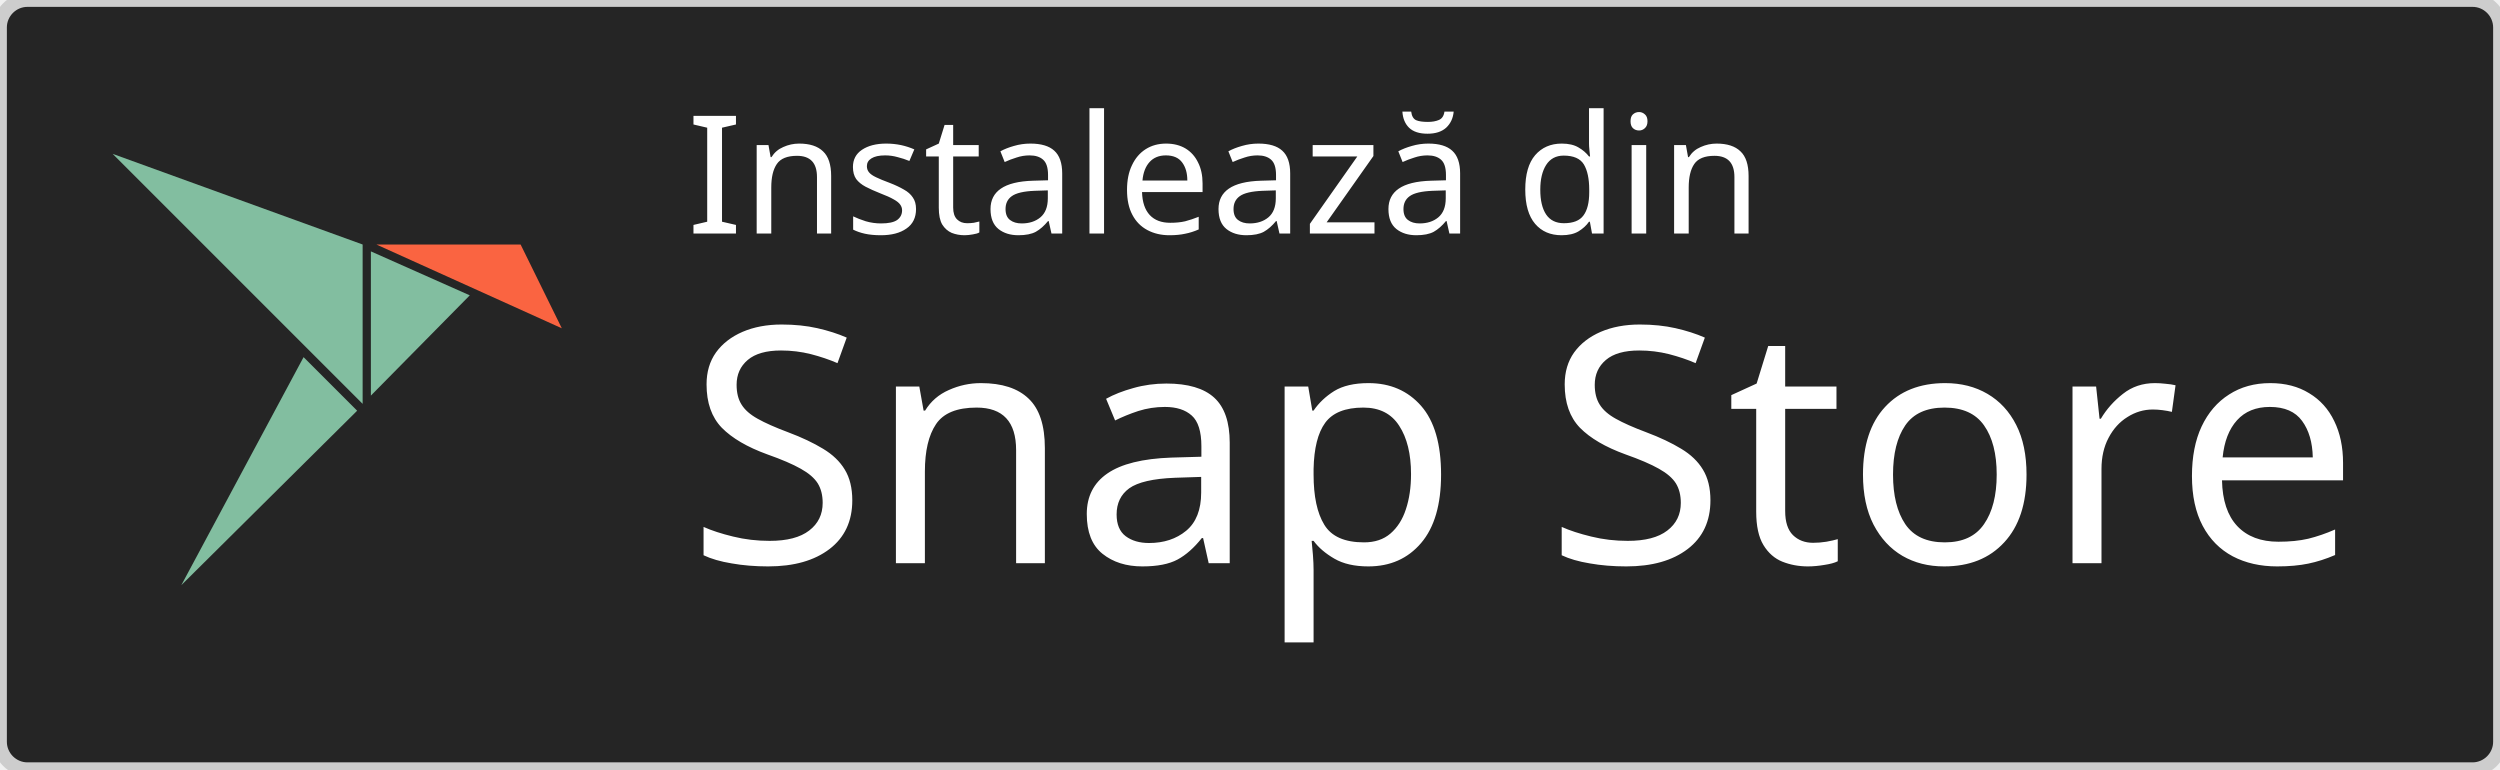
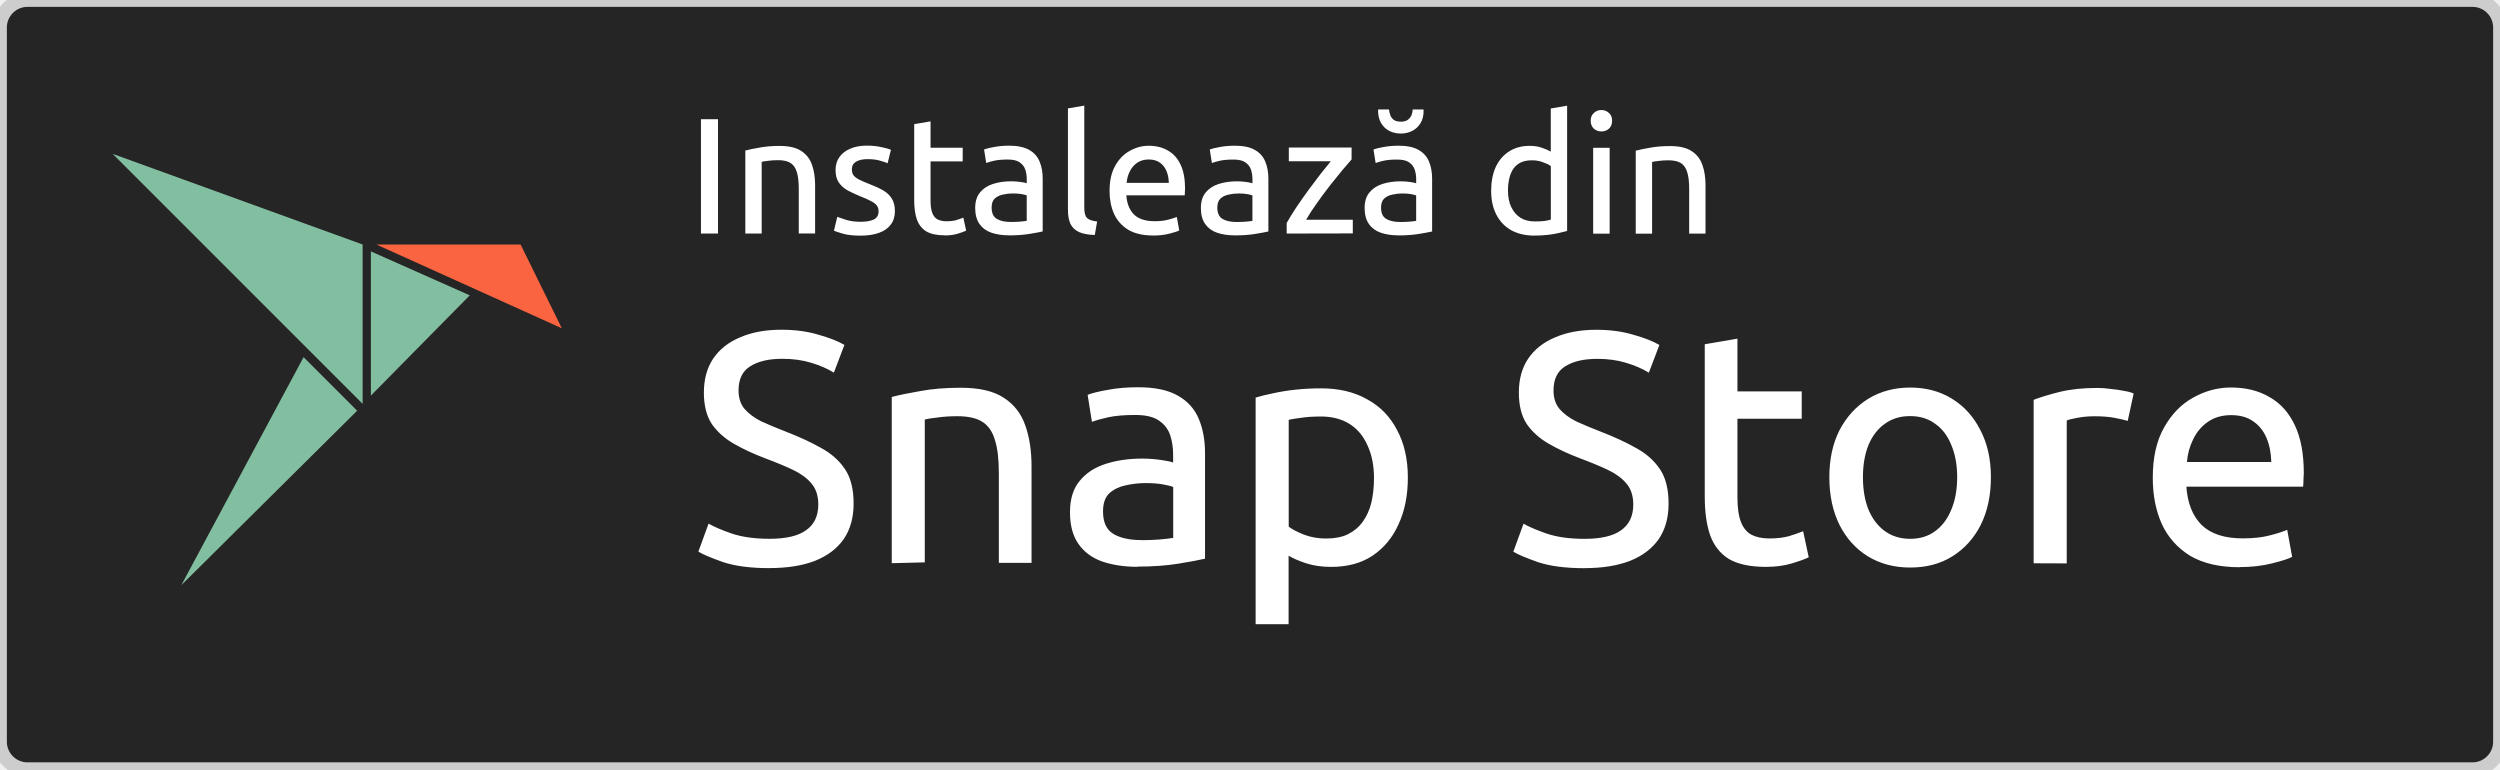
- <svg xmlns="http://www.w3.org/2000/svg" version="1.1" id="Layer_1" x="0px" y="0px" viewBox="0 0 182 56" style="enable-background:new 0 0 182 56;" xml:space="preserve">
-   <style type="text/css">
-         .st0 {
+ <svg xmlns="http://www.w3.org/2000/svg" id="a" enable-background="new 0 0 182 56" version="1.1" viewBox="0 0 182 56">
+   <style id="b" type="text/css">.st0 {
            fill-rule: evenodd;
            clip-rule: evenodd;
            fill: #252525;
            stroke: #CDCDCD;
        }

        .st1 {
            fill: #82BEA0;
        }

        .st2 {
            fill: #FA6441;
        }

        .st3 {
            fill: #FFFFFF;
        }

        .st4 {
            font-family: 'Ubuntu';
        }

        .st5 {
            font-size: 12px;
            font-weight: 500;
        }

        .st6 {
            font-size: 24px;
            font-weight: 500;
-         }
-     </style>
-   <g>
-     <g id="Black-badge">
-       <path id="Rectangle-path" class="st0" d="M2,0h178c1.1,0,2,0.9,2,2v52c0,1.1-0.9,2-2,2H2c-1.1,0-2-0.9-2-2V2C0,0.9,0.9,0,2,0z" />
-       <g id="logo" transform="translate(8, 11)">
-         <path id="body" class="st1" d="M19,17.8V7.3l7.2,3.2L19,17.8z M5.2,31.6L14.1,15l3.9,3.9L5.2,31.6z M0.2,0.2l18.2,6.6v11.6     L0.2,0.2z" />
-         <polygon id="head" class="st2" points="29.9,6.8 19.4,6.8 32.9,12.9" />
+         }</style>
+   <g id="e">
+     <g id="f">
+       <path id="g" class="st0" d="M2,0h178c1.1,0,2,0.9,2,2v52c0,1.1-0.9,2-2,2H2c-1.1,0-2-0.9-2-2V2C0,0.9,0.9,0,2,0z" />
+       <g id="h" transform="translate(8 11)">
+         <path id="i" class="st1" d="M19,17.8V7.3l7.2,3.2L19,17.8z M5.2,31.6L14.1,15l3.9,3.9L5.2,31.6z M0.2,0.2l18.2,6.6v11.6     L0.2,0.2z" />
+         <polygon id="j" class="st2" points="29.9 6.8 19.4 6.8 32.9 12.9" />
      </g>
-       <text transform="matrix(1 0 0 1 50 17)" class="st3 st4 st5">Instalează din</text>
-       <text transform="matrix(1 0 0 1 50 41)" class="st3 st4 st6">Snap Store</text>
+       <path id="k" class="st3 st4 st5" transform="translate(50,17)" d="m1.03 0v-8.32h1.24v8.32zm3.23 0v-6.04q0.408-0.108 1.04-0.216 0.636-0.12 1.46-0.12 1.01 0 1.56 0.36 0.564 0.36 0.792 1.01 0.228 0.636 0.228 1.5v3.5h-1.19v-3.26q0-0.768-0.144-1.21-0.132-0.456-0.456-0.66t-0.912-0.204q-0.396 0-0.732 0.048-0.324 0.036-0.456 0.072v5.22zm8.41 0.156q-0.816 0-1.31-0.144-0.48-0.144-0.648-0.216l0.24-1.01q0.24 0.084 0.672 0.228 0.432 0.132 1.04 0.132t0.948-0.168q0.348-0.168 0.348-0.6 0-0.264-0.144-0.432-0.132-0.168-0.42-0.312-0.288-0.156-0.78-0.348-0.492-0.204-0.9-0.42-0.408-0.228-0.648-0.576t-0.24-0.912q0-0.54 0.276-0.936t0.78-0.612q0.516-0.228 1.21-0.228 0.612 0 1.07 0.108 0.468 0.096 0.696 0.192l-0.24 0.984q-0.204-0.096-0.564-0.192-0.348-0.108-0.924-0.108-0.48 0-0.804 0.18-0.312 0.18-0.312 0.564 0 0.264 0.12 0.432 0.132 0.168 0.408 0.312t0.72 0.312q0.6 0.228 1.02 0.468t0.636 0.6q0.228 0.348 0.228 0.912 0 0.588-0.3 0.984-0.288 0.396-0.852 0.6-0.552 0.204-1.33 0.204zm6.1-0.024q-0.852 0-1.34-0.288-0.48-0.3-0.684-0.876-0.192-0.576-0.192-1.39v-5.54l1.19-0.204v1.92h2.34v0.996h-2.34v2.87q0 0.564 0.132 0.9 0.132 0.324 0.384 0.456 0.264 0.132 0.648 0.132 0.408 0 0.708-0.084 0.312-0.096 0.516-0.18l0.204 0.948q-0.228 0.108-0.636 0.228t-0.924 0.12zm4.68 0q-0.72 0-1.28-0.192-0.552-0.192-0.864-0.636t-0.312-1.16q0-0.708 0.348-1.13 0.348-0.432 0.948-0.624t1.33-0.192q0.336 0 0.672 0.048 0.348 0.048 0.456 0.096v-0.288q0-0.384-0.108-0.708t-0.408-0.528q-0.288-0.204-0.864-0.204-0.6 0-0.984 0.084-0.372 0.084-0.588 0.168l-0.156-0.984q0.24-0.096 0.732-0.18 0.492-0.096 1.1-0.096 0.912 0 1.44 0.3 0.54 0.3 0.768 0.852 0.228 0.54 0.228 1.25v3.84q-0.3 0.072-0.96 0.18t-1.5 0.108zm0.12-0.972q0.372 0 0.672-0.024 0.312-0.024 0.504-0.06v-1.85q-0.108-0.048-0.372-0.096t-0.636-0.048-0.732 0.084q-0.348 0.072-0.588 0.288-0.228 0.216-0.228 0.66 0 0.588 0.372 0.816t1.01 0.228zm6.13 0.948q-0.72-0.024-1.15-0.216-0.432-0.204-0.624-0.6-0.18-0.396-0.18-1.02v-7.38l1.19-0.204v7.43q0 0.54 0.192 0.744 0.204 0.204 0.744 0.264zm4.24 0.036q-1.1 0-1.81-0.42-0.696-0.432-1.03-1.16-0.324-0.732-0.324-1.67 0-1.1 0.408-1.82 0.408-0.732 1.06-1.09 0.66-0.372 1.38-0.372 0.816 0 1.4 0.348 0.6 0.336 0.924 1.03 0.324 0.684 0.324 1.74 0 0.108-0.012 0.24 0 0.132-0.012 0.252h-4.25q0.06 0.888 0.552 1.39 0.504 0.492 1.5 0.492 0.576 0 0.984-0.108 0.42-0.108 0.636-0.204l0.18 0.984q-0.204 0.108-0.744 0.24-0.528 0.132-1.16 0.132zm-1.92-3.83h3.07q-0.012-0.504-0.18-0.888t-0.492-0.6q-0.312-0.216-0.792-0.216-0.492 0-0.84 0.24t-0.54 0.636q-0.192 0.384-0.228 0.828zm7.86 3.82q-0.72 0-1.28-0.192-0.552-0.192-0.864-0.636t-0.312-1.16q0-0.708 0.348-1.13 0.348-0.432 0.948-0.624t1.33-0.192q0.336 0 0.672 0.048 0.348 0.048 0.456 0.096v-0.288q0-0.384-0.108-0.708t-0.408-0.528q-0.288-0.204-0.864-0.204-0.6 0-0.984 0.084-0.372 0.084-0.588 0.168l-0.156-0.984q0.24-0.096 0.732-0.18 0.492-0.096 1.1-0.096 0.912 0 1.44 0.3 0.54 0.3 0.768 0.852 0.228 0.54 0.228 1.25v3.84q-0.3 0.072-0.96 0.18t-1.5 0.108zm0.12-0.972q0.372 0 0.672-0.024 0.312-0.024 0.504-0.06v-1.85q-0.108-0.048-0.372-0.096t-0.636-0.048-0.732 0.084q-0.348 0.072-0.588 0.288-0.228 0.216-0.228 0.66 0 0.588 0.372 0.816t1.01 0.228zm3.67 0.84v-0.768q0.288-0.516 0.696-1.13 0.42-0.624 0.876-1.25 0.468-0.636 0.888-1.18 0.432-0.552 0.756-0.936h-3.06v-0.996h4.57v0.864q-0.252 0.276-0.672 0.78-0.408 0.492-0.888 1.1-0.468 0.6-0.936 1.26-0.468 0.648-0.816 1.25h3.4v0.996zm8.13 0.132q-0.72 0-1.28-0.192-0.552-0.192-0.864-0.636t-0.312-1.16q0-0.708 0.348-1.13 0.348-0.432 0.948-0.624t1.33-0.192q0.336 0 0.672 0.048 0.348 0.048 0.456 0.096v-0.288q0-0.384-0.108-0.708t-0.408-0.528q-0.288-0.204-0.864-0.204-0.6 0-0.984 0.084-0.372 0.084-0.588 0.168l-0.156-0.984q0.24-0.096 0.732-0.18 0.492-0.096 1.1-0.096 0.912 0 1.44 0.3 0.54 0.3 0.768 0.852 0.228 0.54 0.228 1.25v3.84q-0.3 0.072-0.96 0.18t-1.5 0.108zm0.12-0.972q0.372 0 0.672-0.024 0.312-0.024 0.504-0.06v-1.85q-0.108-0.048-0.372-0.096t-0.636-0.048-0.732 0.084q-0.348 0.072-0.588 0.288-0.228 0.216-0.228 0.66 0 0.588 0.372 0.816t1.01 0.228zm0.06-6.44q-0.456 0-0.84-0.192-0.372-0.192-0.6-0.576-0.228-0.396-0.216-0.984h0.792q0.024 0.192 0.096 0.408 0.072 0.204 0.252 0.348 0.192 0.132 0.516 0.132t0.504-0.132q0.192-0.144 0.276-0.348 0.084-0.216 0.084-0.408h0.792q0.024 0.588-0.216 0.984-0.228 0.384-0.612 0.576-0.372 0.192-0.828 0.192zm9.72 7.43q-0.96 0-1.67-0.384-0.708-0.396-1.09-1.13t-0.384-1.74q0-0.984 0.324-1.72 0.336-0.732 0.96-1.14 0.636-0.42 1.52-0.42 0.516 0 0.9 0.144 0.396 0.132 0.636 0.276v-3.14l1.19-0.204v9.12q-0.264 0.072-0.636 0.156-0.36 0.084-0.804 0.132t-0.948 0.048zm0.012-1.03q0.432 0 0.732-0.036 0.3-0.048 0.456-0.096v-3.9q-0.192-0.144-0.564-0.276-0.372-0.144-0.816-0.144-0.468 0-0.804 0.156-0.324 0.156-0.54 0.456-0.204 0.3-0.3 0.708-0.096 0.396-0.096 0.876 0 0.708 0.24 1.21t0.672 0.78q0.432 0.264 1.02 0.264zm4.27 0.888v-6.25h1.2v6.25zm0.6-7.44q-0.324 0-0.552-0.204-0.228-0.216-0.228-0.576t0.228-0.564q0.228-0.216 0.552-0.216t0.552 0.216q0.228 0.204 0.228 0.564t-0.228 0.576q-0.228 0.204-0.552 0.204zm2.5 7.44v-6.04q0.408-0.108 1.04-0.216 0.636-0.12 1.46-0.12 1.01 0 1.56 0.36 0.564 0.36 0.792 1.01 0.228 0.636 0.228 1.5v3.5h-1.19v-3.26q0-0.768-0.144-1.21-0.132-0.456-0.456-0.66t-0.912-0.204q-0.396 0-0.732 0.048-0.324 0.036-0.456 0.072v5.22z" fill="#fff" aria-label="Instalează din" />
+       <path id="l" class="st3 st4 st6" transform="translate(50,41)" d="m6.02 0.36q-2.04 0-3.36-0.432-1.3-0.456-1.82-0.768l0.744-2.04q0.576 0.336 1.68 0.72 1.13 0.384 2.76 0.384 1.8 0 2.66-0.624 0.888-0.624 0.888-1.87 0-0.96-0.504-1.54-0.48-0.576-1.34-0.984t-2.02-0.84q-1.27-0.48-2.28-1.06t-1.61-1.44q-0.576-0.888-0.576-2.28 0-1.46 0.672-2.47 0.696-1.03 1.97-1.56 1.27-0.552 3-0.552 1.49 0 2.69 0.36 1.2 0.336 1.9 0.744l-0.768 2.02q-0.696-0.432-1.66-0.72-0.936-0.288-2.09-0.288-1.49 0-2.35 0.552-0.84 0.528-0.84 1.75 0 0.816 0.432 1.34 0.456 0.528 1.22 0.912 0.792 0.36 1.78 0.744 1.49 0.576 2.59 1.2 1.1 0.6 1.73 1.54t0.624 2.52q0 1.51-0.72 2.57-0.72 1.03-2.09 1.58-1.37 0.528-3.31 0.528zm8.9-0.36v-12.1q0.816-0.216 2.09-0.432 1.27-0.24 2.93-0.24 2.02 0 3.12 0.72 1.13 0.72 1.58 2.02 0.456 1.27 0.456 3v7.01h-2.38v-6.53q0-1.54-0.288-2.42-0.264-0.912-0.912-1.32t-1.82-0.408q-0.792 0-1.46 0.096-0.648 0.072-0.912 0.144v10.4zm17.9 0.264q-1.44 0-2.57-0.384-1.1-0.384-1.73-1.27t-0.624-2.33q0-1.42 0.696-2.26 0.696-0.864 1.9-1.25t2.66-0.384q0.672 0 1.34 0.096 0.696 0.096 0.912 0.192v-0.576q0-0.768-0.216-1.42t-0.816-1.06q-0.576-0.408-1.73-0.408-1.2 0-1.97 0.168-0.744 0.168-1.18 0.336l-0.312-1.97q0.48-0.192 1.46-0.36 0.984-0.192 2.21-0.192 1.82 0 2.88 0.6 1.08 0.6 1.54 1.7 0.456 1.08 0.456 2.5v7.68q-0.6 0.144-1.92 0.36t-3 0.216zm0.24-1.94q0.744 0 1.34-0.048 0.624-0.048 1.01-0.12v-3.7q-0.216-0.096-0.744-0.192t-1.27-0.096-1.46 0.168q-0.696 0.144-1.18 0.576-0.456 0.432-0.456 1.32 0 1.18 0.744 1.63t2.02 0.456zm8.35 6.12v-16.5q0.552-0.168 1.27-0.312 0.744-0.168 1.63-0.264t1.87-0.096q1.94 0 3.34 0.792 1.42 0.768 2.18 2.23 0.792 1.46 0.792 3.48 0 1.92-0.672 3.38-0.648 1.46-1.9 2.3-1.22 0.816-3.02 0.816-1.01 0-1.82-0.264-0.792-0.264-1.27-0.552v4.99zm5.14-6.24q0.936 0 1.58-0.312 0.672-0.336 1.08-0.912 0.432-0.6 0.624-1.39 0.192-0.816 0.192-1.78 0-1.39-0.48-2.4-0.456-1.03-1.32-1.56t-2.06-0.528q-0.864 0-1.46 0.096-0.576 0.072-0.888 0.144v7.78q0.384 0.288 1.1 0.576 0.744 0.288 1.63 0.288zm18.8 2.16q-2.04 0-3.36-0.432-1.3-0.456-1.82-0.768l0.744-2.04q0.576 0.336 1.68 0.72 1.13 0.384 2.76 0.384 1.8 0 2.66-0.624 0.888-0.624 0.888-1.87 0-0.96-0.504-1.54-0.48-0.576-1.34-0.984t-2.02-0.84q-1.27-0.48-2.28-1.06t-1.61-1.44q-0.576-0.888-0.576-2.28 0-1.46 0.672-2.47 0.696-1.03 1.97-1.56 1.27-0.552 3-0.552 1.49 0 2.69 0.36 1.2 0.336 1.9 0.744l-0.768 2.02q-0.696-0.432-1.66-0.72-0.936-0.288-2.09-0.288-1.49 0-2.35 0.552-0.84 0.528-0.84 1.75 0 0.816 0.432 1.34 0.456 0.528 1.22 0.912 0.792 0.36 1.78 0.744 1.49 0.576 2.59 1.2 1.1 0.6 1.73 1.54t0.624 2.52q0 1.51-0.72 2.57-0.72 1.03-2.09 1.58-1.37 0.528-3.31 0.528zm13.2-0.096q-1.7 0-2.69-0.576-0.96-0.6-1.37-1.75-0.384-1.15-0.384-2.78v-11.1l2.38-0.408v3.84h4.68v1.99h-4.68v5.74q0 1.13 0.264 1.8 0.264 0.648 0.768 0.912 0.528 0.264 1.3 0.264 0.816 0 1.42-0.168 0.624-0.192 1.03-0.36l0.408 1.9q-0.456 0.216-1.27 0.456t-1.85 0.24zm10.5 0.048q-1.73 0-3.07-0.816-1.32-0.816-2.06-2.28-0.744-1.49-0.744-3.48 0-1.97 0.744-3.43 0.768-1.46 2.09-2.28 1.34-0.816 3.05-0.816 1.73 0 3.05 0.816t2.06 2.28q0.768 1.46 0.768 3.43 0 1.99-0.744 3.48-0.744 1.46-2.06 2.28-1.3 0.816-3.07 0.816zm0-2.09q1.08 0 1.82-0.552 0.768-0.552 1.18-1.56 0.432-1.01 0.432-2.38 0-1.34-0.432-2.35-0.408-1.01-1.18-1.54-0.744-0.552-1.82-0.552-1.06 0-1.82 0.552-0.768 0.528-1.2 1.54-0.408 1.01-0.408 2.35 0 1.37 0.408 2.38 0.432 1.01 1.2 1.56t1.82 0.552zm9 1.78v-11.9q0.744-0.288 1.9-0.576 1.18-0.288 2.74-0.288 0.456 0 0.96 0.072 0.528 0.048 0.984 0.144 0.456 0.072 0.696 0.192l-0.432 1.99q-0.312-0.096-0.936-0.216-0.6-0.12-1.46-0.12-0.72 0-1.3 0.12-0.552 0.096-0.744 0.192v10.4zm15 0.288q-2.21 0-3.62-0.84-1.39-0.864-2.06-2.33-0.648-1.46-0.648-3.34 0-2.21 0.816-3.65 0.816-1.46 2.11-2.18 1.32-0.744 2.76-0.744 1.63 0 2.81 0.696 1.2 0.672 1.85 2.06 0.648 1.37 0.648 3.48 0 0.216-0.024 0.48 0 0.264-0.024 0.504h-8.5q0.12 1.78 1.1 2.78 1.01 0.984 3 0.984 1.15 0 1.97-0.216 0.84-0.216 1.27-0.408l0.36 1.97q-0.408 0.216-1.49 0.48-1.06 0.264-2.33 0.264zm-3.84-7.66h6.14q-0.024-1.01-0.36-1.78t-0.984-1.2q-0.624-0.432-1.58-0.432-0.984 0-1.68 0.48t-1.08 1.27q-0.384 0.768-0.456 1.66z" fill="#fff" aria-label="Snap Store" />
    </g>
  </g>
</svg>
